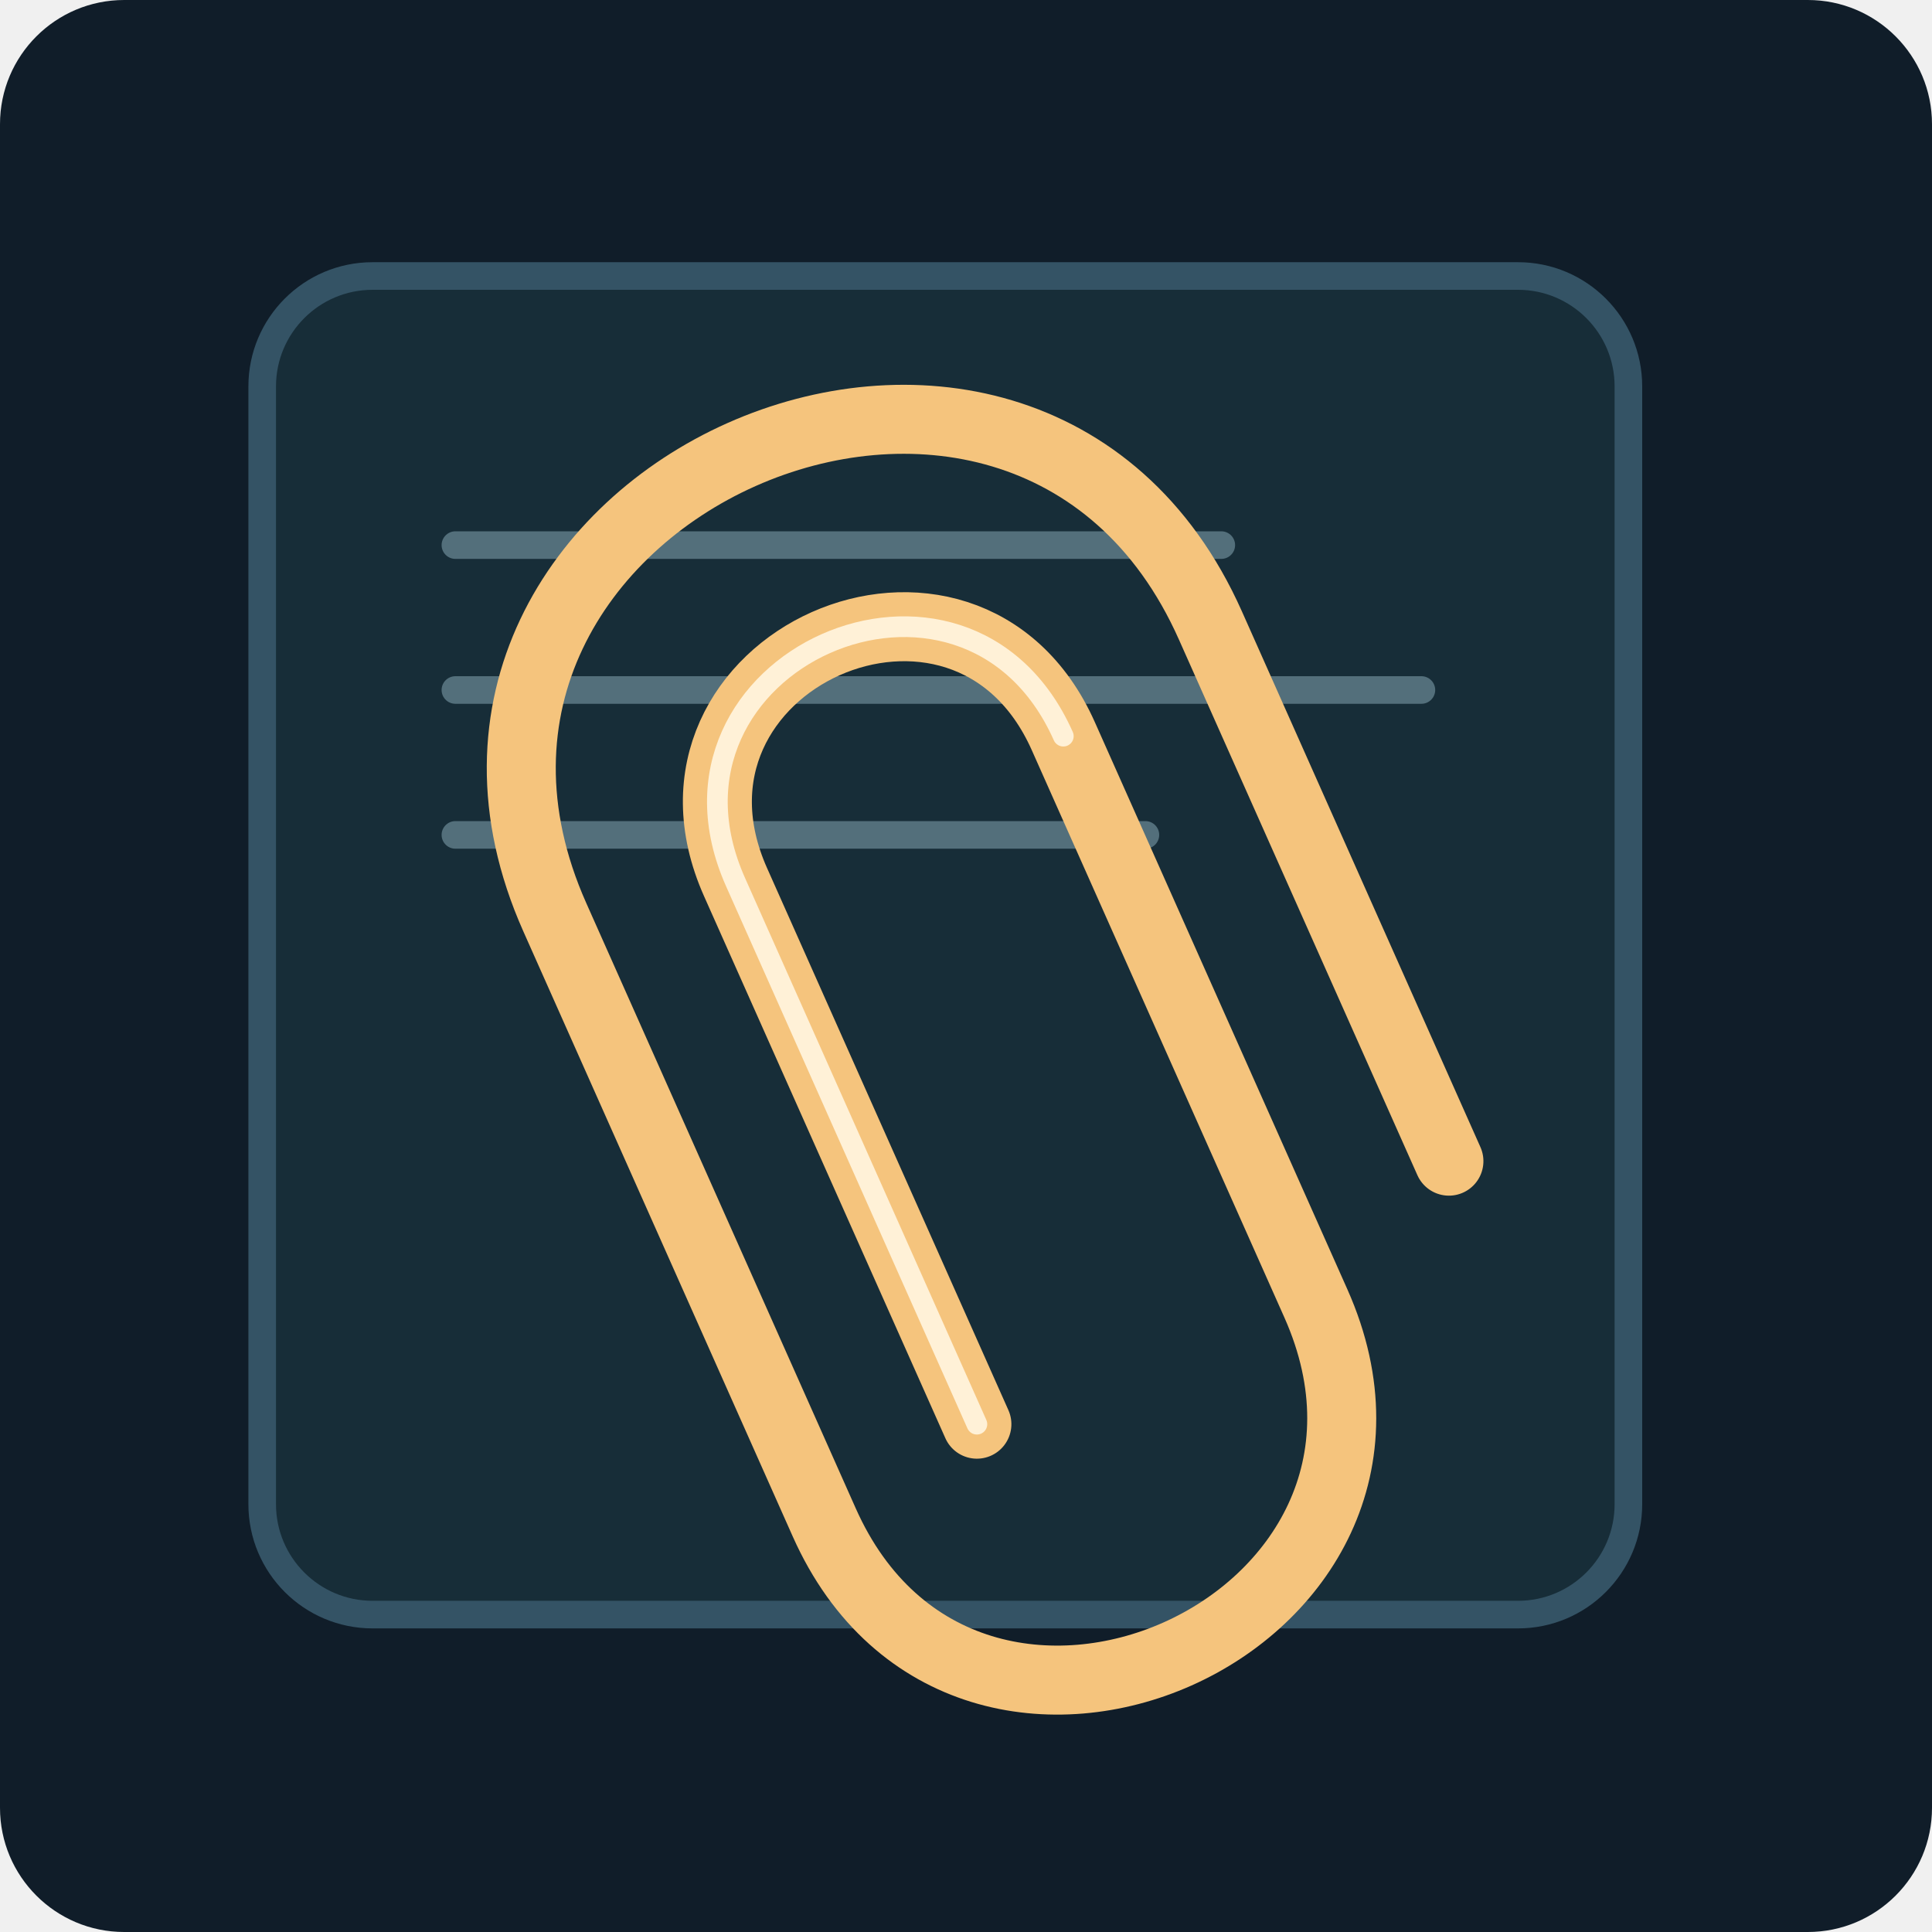
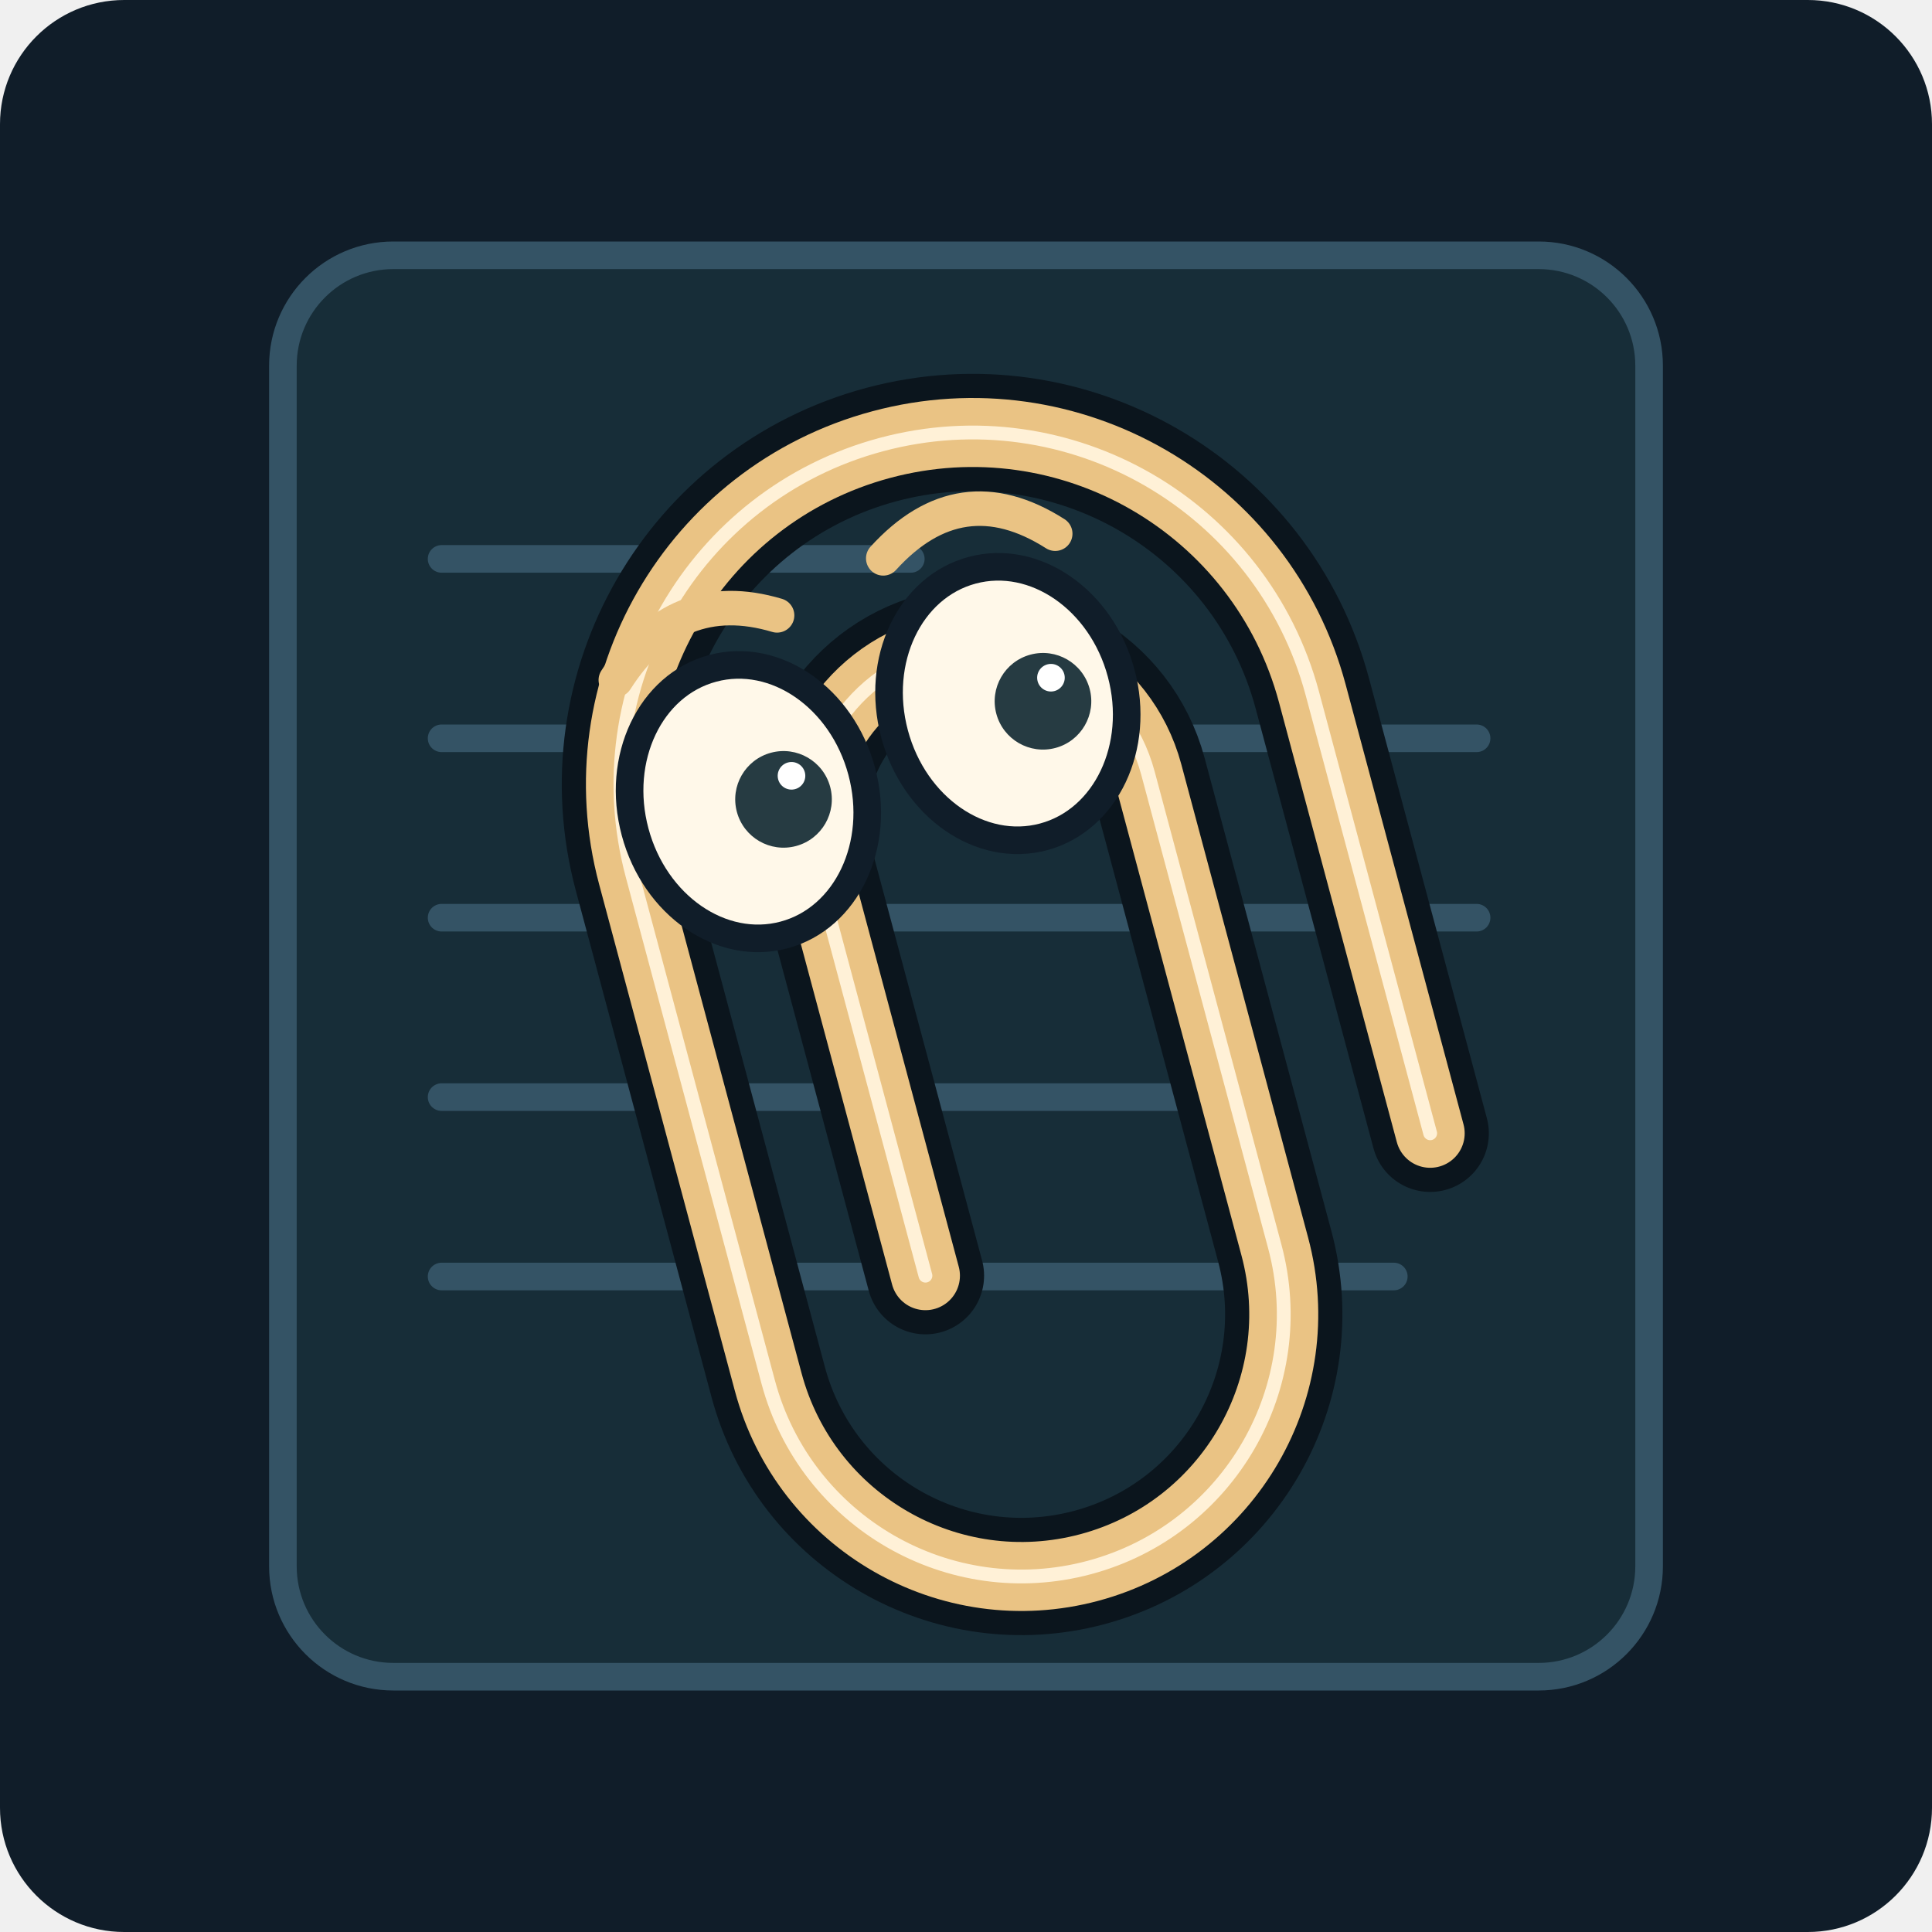
<svg xmlns="http://www.w3.org/2000/svg" viewBox="0 0 280 280" role="img">
  <rect width="280" height="280" rx="18" fill="#101d29" />
-   <g fill="none" stroke="#8bd3c8" stroke-width="4" stroke-linecap="round" stroke-linejoin="round">
-     <rect x="38" y="40" width="198" height="194" rx="16" fill="#172d38" stroke="#345365" />
-     <path d="M66 79h111M66 100h140M66 121h100" stroke="#536f7b" />
-     <g transform="rotate(-24 145 160)">
-       <path d="M123 201v-86c0-35 52-35 52 0v90c0 51-78 51-78 0v-96c0-67 104-67 104 0v85" stroke="#f5c47d" stroke-width="10" />
-       <path d="M123 201v-86c0-35 52-35 52 0" stroke="#fff1d7" stroke-width="3" />
-     </g>
+   <rect x="41" y="37" width="198" height="206" rx="16" fill="#172d38" stroke="#345365" stroke-width="4" />
+   <path d="M64 81h68m-68 26h150m-150 26h150m-150 26h116m-116 26h138" fill="none" stroke="#345365" stroke-width="4" stroke-linecap="round" />
+   <g transform="rotate(-15 140 145)" fill="none" stroke-linecap="round" stroke-linejoin="round">
+     <path d="M124 182v-62a25 25 0 0 1 50 0v71a38 38 0 0 1-76 0v-76a51 51 0 0 1 102 0v66" stroke="#0b151d" stroke-width="17" />
+     <path d="M124 182v-62a25 25 0 0 1 50 0v71a38 38 0 0 1-76 0v-76a51 51 0 0 1 102 0v66" stroke="#eac384" stroke-width="10" />
+     <path d="M124 182v-62a25 25 0 0 1 50 0v71a38 38 0 0 1-76 0v-76a51 51 0 0 1 102 0v66" stroke="#fff1d7" stroke-width="2" />
+     <path d="M103 87q12-11 25-3m17-4q14-9 25 3" stroke="#eac384" stroke-width="5" />
+     <ellipse cx="117" cy="109" rx="17" ry="20" fill="#fff8e9" stroke="#101d29" stroke-width="4" />
+     <ellipse cx="157" cy="105" rx="17" ry="20" fill="#fff8e9" stroke="#101d29" stroke-width="4" />
+     <circle cx="122" cy="110" r="7" fill="#263b42" />
+     <circle cx="162" cy="106" r="7" fill="#263b42" />
+     <circle cx="124" cy="107" r="2" fill="#fff" />
+     <circle cx="164" cy="103" r="2" fill="#fff" />
  </g>
</svg>
